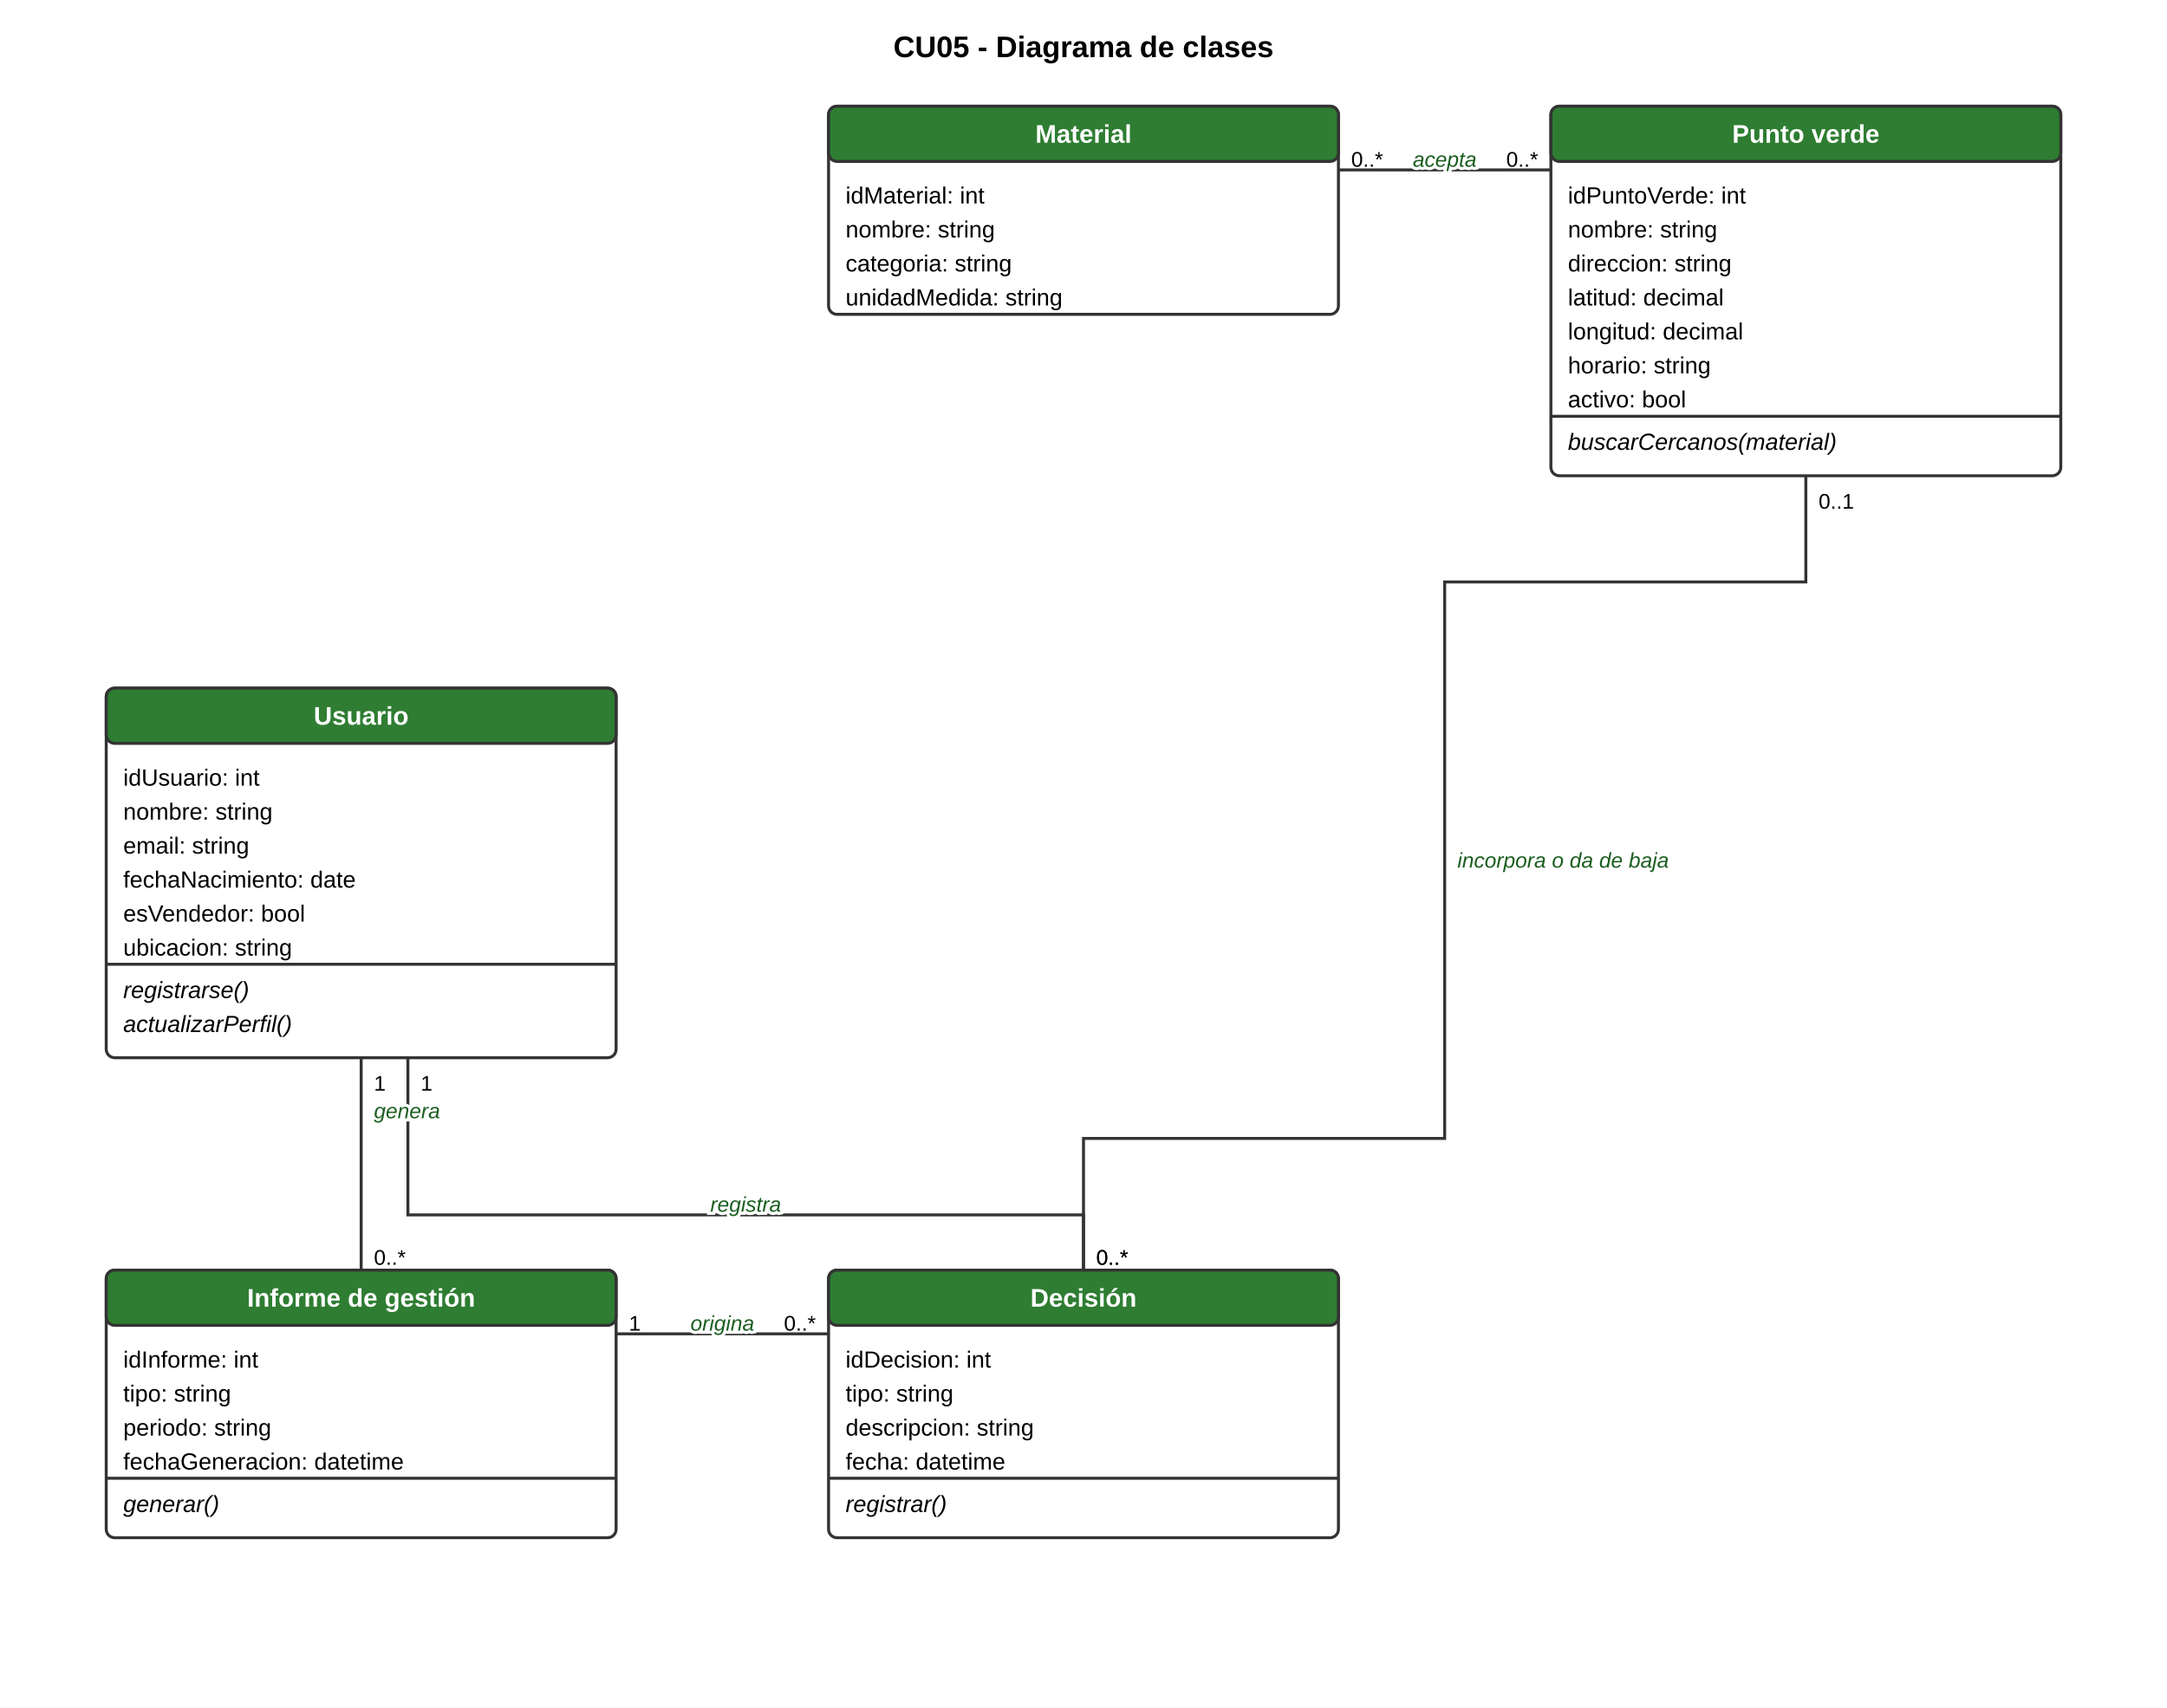
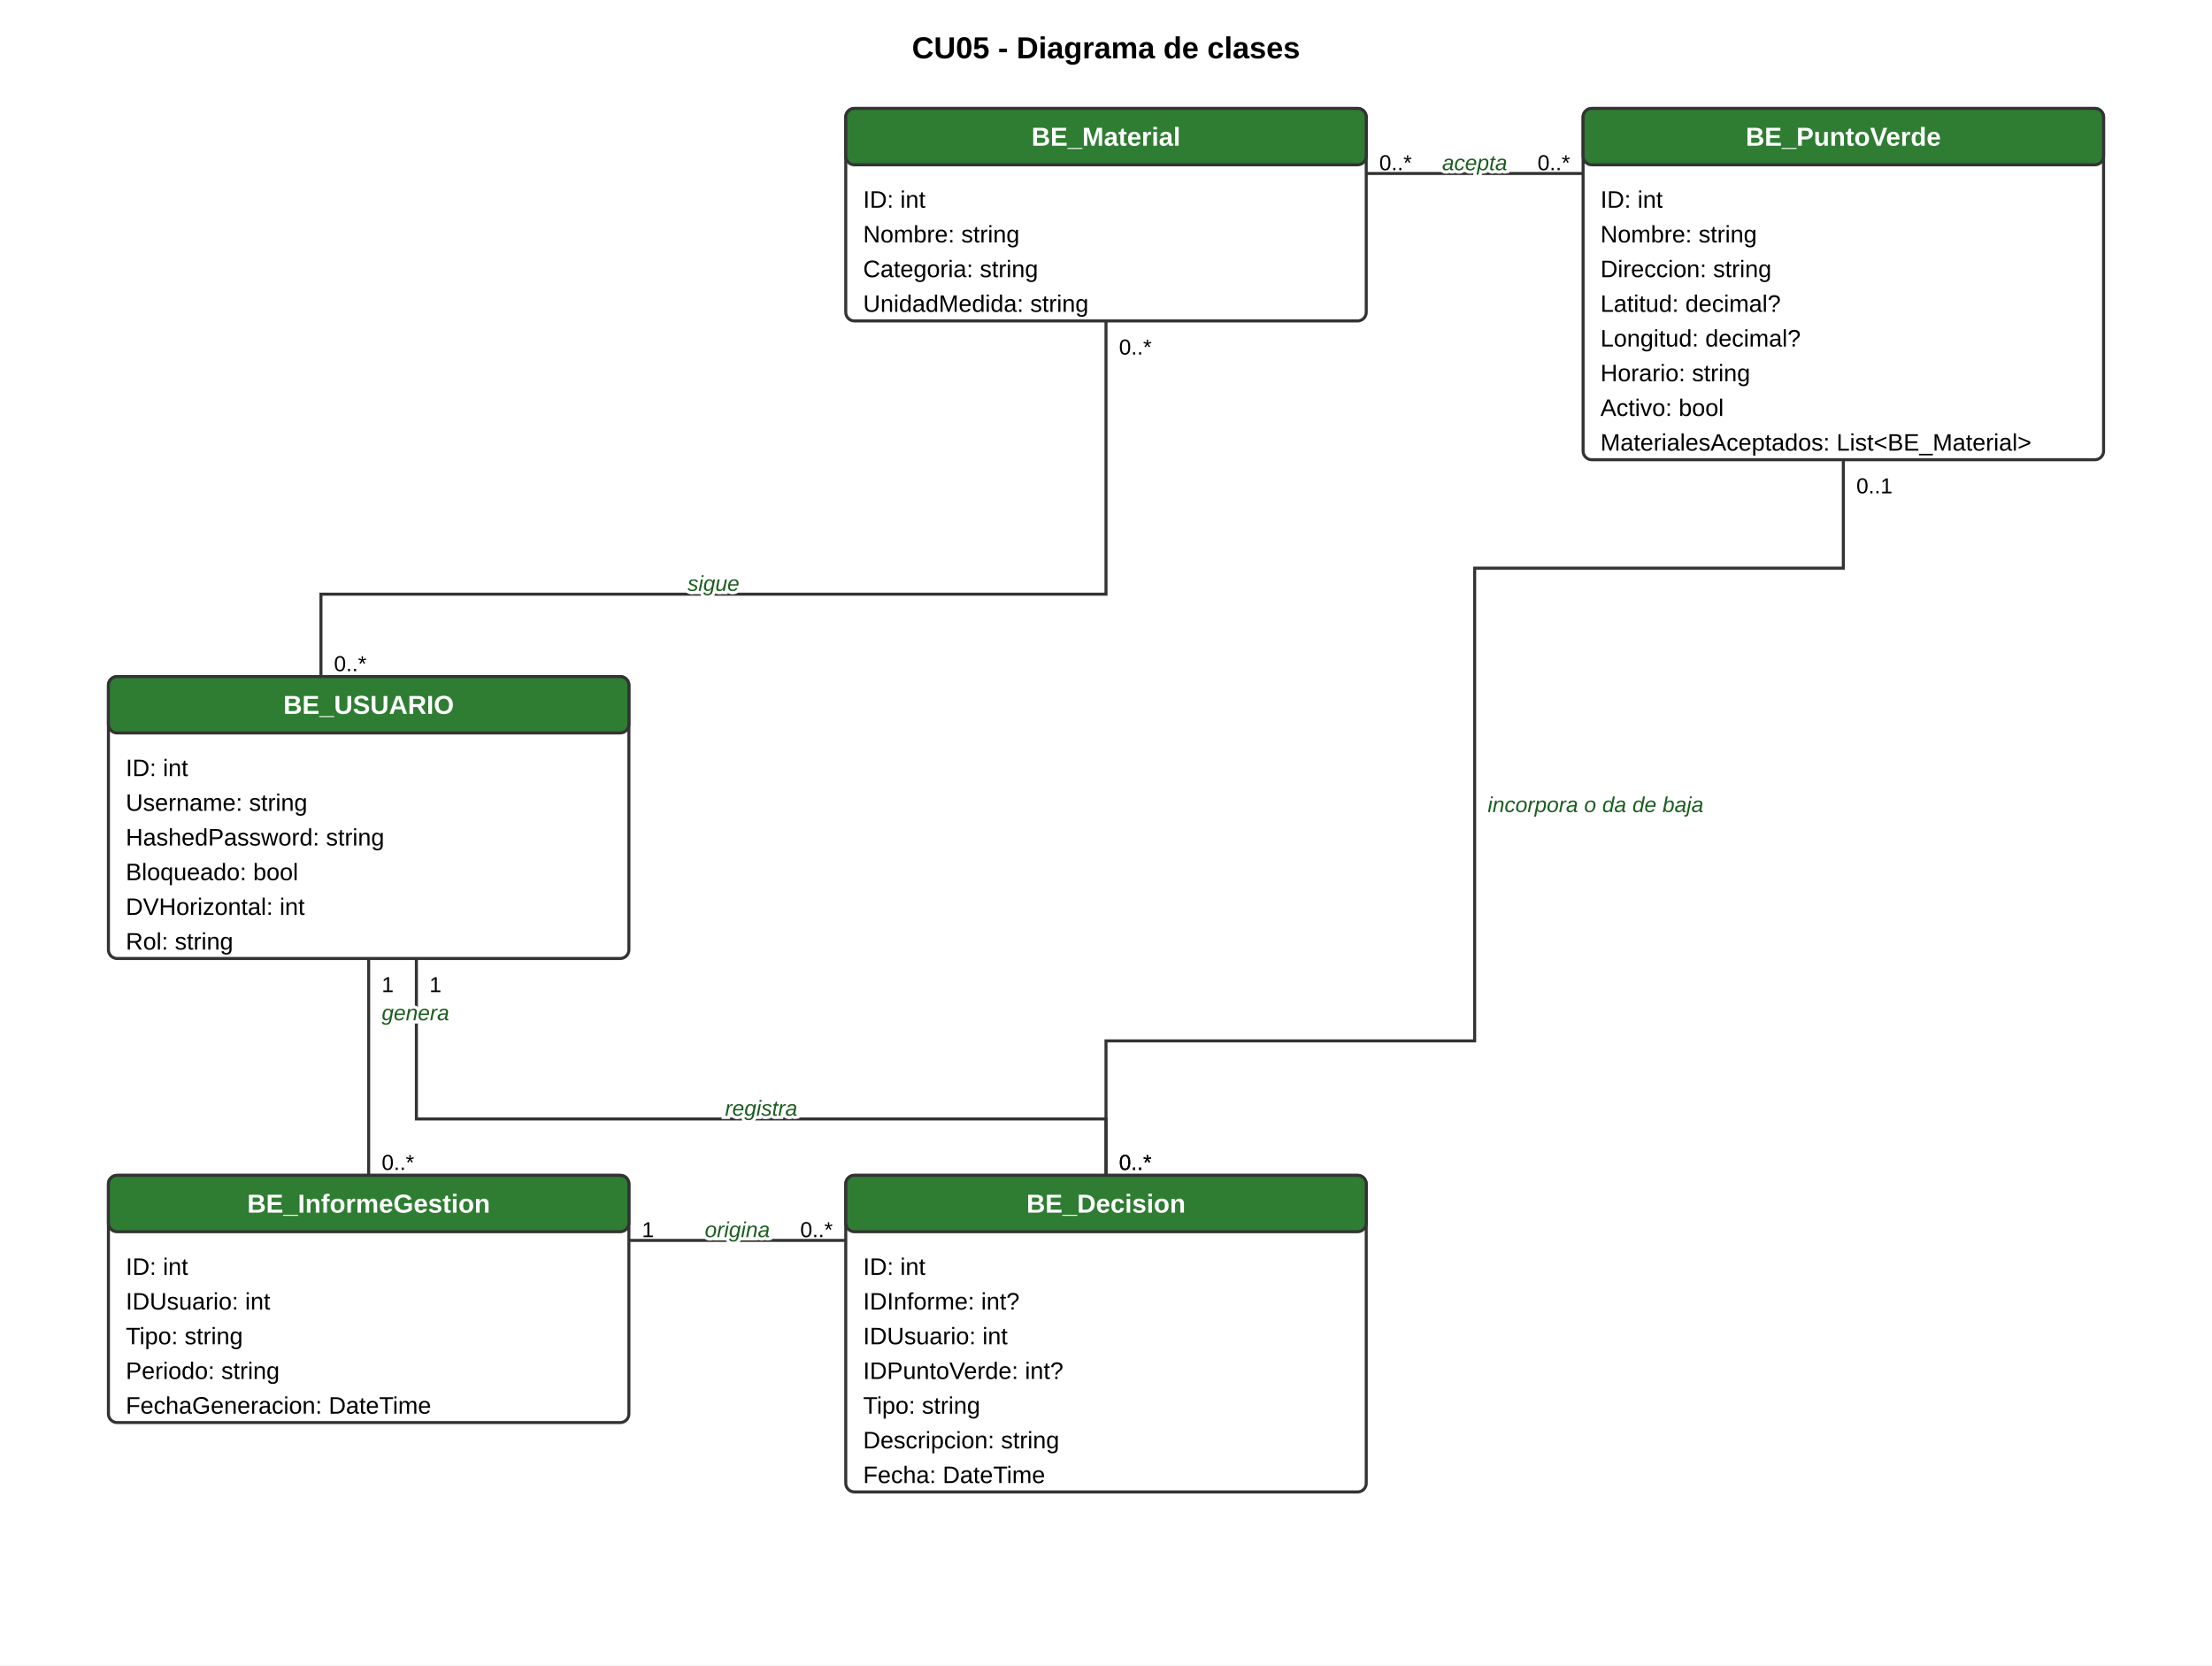
- <svg xmlns="http://www.w3.org/2000/svg" width="1020" height="804" viewBox="0 0 1020 804">
+ <svg xmlns="http://www.w3.org/2000/svg" width="1020" height="768" viewBox="0 0 1020 768">
  <defs>
    <marker id="ah" markerWidth="10" markerHeight="8" refX="9" refY="4" orient="auto">
      <path d="M0,0 L10,4 L0,8 z" fill="#333333" />
    </marker>
  </defs>
-   <rect width="1020" height="804" fill="#ffffff" />
+   <rect width="1020" height="768" fill="#ffffff" />
  <text x="510.0" y="26.9" text-anchor="middle" font-size="14" font-weight="bold" fill="#000000" font-family="Arial, Helvetica, sans-serif">CU05 - Diagrama de clases</text>
  <polyline points="730.0,80.0 630.0,80.0" fill="none" stroke="#333333" stroke-width="1.4" />
-   <polyline points="170.0,498.0 170.0,548.0 170.0,548.0 170.0,598.0" fill="none" stroke="#333333" stroke-width="1.4" />
-   <polyline points="290.0,628.0 390.0,628.0" fill="none" stroke="#333333" stroke-width="1.4" />
-   <polyline points="510.0,598.0 510.0,536.0 680.0,536.0 680.0,274.0 850.0,274.0 850.0,224.0" fill="none" stroke="#333333" stroke-width="1.4" />
-   <polyline points="192.0,498.0 192.0,572.0 510.0,572.0 510.0,598.0" fill="none" stroke="#333333" stroke-width="1.4" />
-   <rect x="50.0" y="324.0" width="240.0" height="174.0" rx="4" fill="#ffffff" stroke="#333333" stroke-width="1.4" />
-   <rect x="50.0" y="324.0" width="240.0" height="26.0" rx="4" fill="#2e7d32" stroke="#333333" stroke-width="1.4" />
-   <text x="170.0" y="341.2" text-anchor="middle" font-size="12" font-weight="bold" fill="#ffffff" font-family="Arial, Helvetica, sans-serif">Usuario</text>
-   <text x="58.0" y="369.9" text-anchor="start" font-size="11" font-weight="normal" fill="#000000" font-family="Arial, Helvetica, sans-serif">idUsuario: int</text>
-   <text x="58.0" y="385.9" text-anchor="start" font-size="11" font-weight="normal" fill="#000000" font-family="Arial, Helvetica, sans-serif">nombre: string</text>
-   <text x="58.0" y="401.9" text-anchor="start" font-size="11" font-weight="normal" fill="#000000" font-family="Arial, Helvetica, sans-serif">email: string</text>
-   <text x="58.0" y="417.9" text-anchor="start" font-size="11" font-weight="normal" fill="#000000" font-family="Arial, Helvetica, sans-serif">fechaNacimiento: date</text>
-   <text x="58.0" y="433.9" text-anchor="start" font-size="11" font-weight="normal" fill="#000000" font-family="Arial, Helvetica, sans-serif">esVendedor: bool</text>
-   <text x="58.0" y="449.9" text-anchor="start" font-size="11" font-weight="normal" fill="#000000" font-family="Arial, Helvetica, sans-serif">ubicacion: string</text>
-   <polyline points="50.0,454.0 290.0,454.0" fill="none" stroke="#333333" stroke-width="1.4" />
-   <text x="58.0" y="469.9" text-anchor="start" font-size="11" font-weight="normal" fill="#000000" font-family="Arial, Helvetica, sans-serif" font-style="italic">registrarse()</text>
-   <text x="58.0" y="485.9" text-anchor="start" font-size="11" font-weight="normal" fill="#000000" font-family="Arial, Helvetica, sans-serif" font-style="italic">actualizarPerfil()</text>
-   <rect x="50.0" y="598.0" width="240.0" height="126.0" rx="4" fill="#ffffff" stroke="#333333" stroke-width="1.4" />
-   <rect x="50.0" y="598.0" width="240.0" height="26.0" rx="4" fill="#2e7d32" stroke="#333333" stroke-width="1.4" />
-   <text x="170.0" y="615.2" text-anchor="middle" font-size="12" font-weight="bold" fill="#ffffff" font-family="Arial, Helvetica, sans-serif">Informe de gestión</text>
-   <text x="58.0" y="643.9" text-anchor="start" font-size="11" font-weight="normal" fill="#000000" font-family="Arial, Helvetica, sans-serif">idInforme: int</text>
-   <text x="58.0" y="659.9" text-anchor="start" font-size="11" font-weight="normal" fill="#000000" font-family="Arial, Helvetica, sans-serif">tipo: string</text>
-   <text x="58.0" y="675.9" text-anchor="start" font-size="11" font-weight="normal" fill="#000000" font-family="Arial, Helvetica, sans-serif">periodo: string</text>
-   <text x="58.0" y="691.9" text-anchor="start" font-size="11" font-weight="normal" fill="#000000" font-family="Arial, Helvetica, sans-serif">fechaGeneracion: datetime</text>
-   <polyline points="50.0,696.0 290.0,696.0" fill="none" stroke="#333333" stroke-width="1.4" />
-   <text x="58.0" y="711.9" text-anchor="start" font-size="11" font-weight="normal" fill="#000000" font-family="Arial, Helvetica, sans-serif" font-style="italic">generar()</text>
-   <rect x="390.0" y="598.0" width="240.0" height="126.0" rx="4" fill="#ffffff" stroke="#333333" stroke-width="1.4" />
-   <rect x="390.0" y="598.0" width="240.0" height="26.0" rx="4" fill="#2e7d32" stroke="#333333" stroke-width="1.4" />
-   <text x="510.0" y="615.2" text-anchor="middle" font-size="12" font-weight="bold" fill="#ffffff" font-family="Arial, Helvetica, sans-serif">Decisión</text>
-   <text x="398.0" y="643.9" text-anchor="start" font-size="11" font-weight="normal" fill="#000000" font-family="Arial, Helvetica, sans-serif">idDecision: int</text>
-   <text x="398.0" y="659.9" text-anchor="start" font-size="11" font-weight="normal" fill="#000000" font-family="Arial, Helvetica, sans-serif">tipo: string</text>
-   <text x="398.0" y="675.9" text-anchor="start" font-size="11" font-weight="normal" fill="#000000" font-family="Arial, Helvetica, sans-serif">descripcion: string</text>
-   <text x="398.0" y="691.9" text-anchor="start" font-size="11" font-weight="normal" fill="#000000" font-family="Arial, Helvetica, sans-serif">fecha: datetime</text>
-   <polyline points="390.0,696.0 630.0,696.0" fill="none" stroke="#333333" stroke-width="1.4" />
-   <text x="398.0" y="711.9" text-anchor="start" font-size="11" font-weight="normal" fill="#000000" font-family="Arial, Helvetica, sans-serif" font-style="italic">registrar()</text>
-   <rect x="730.0" y="50.0" width="240.0" height="174.0" rx="4" fill="#ffffff" stroke="#333333" stroke-width="1.4" />
+   <polyline points="170.0,442.0 170.0,492.0 170.0,492.0 170.0,542.0" fill="none" stroke="#333333" stroke-width="1.4" />
+   <polyline points="290.0,572.0 390.0,572.0" fill="none" stroke="#333333" stroke-width="1.4" />
+   <polyline points="510.0,542.0 510.0,480.0 680.0,480.0 680.0,262.0 850.0,262.0 850.0,212.0" fill="none" stroke="#333333" stroke-width="1.4" />
+   <polyline points="192.0,442.0 192.0,516.0 510.0,516.0 510.0,542.0" fill="none" stroke="#333333" stroke-width="1.4" />
+   <polyline points="148.0,312.0 148.0,274.0 510.0,274.0 510.0,148.0" fill="none" stroke="#333333" stroke-width="1.4" />
+   <rect x="50.0" y="312.0" width="240.0" height="130.0" rx="4" fill="#ffffff" stroke="#333333" stroke-width="1.4" />
+   <rect x="50.0" y="312.0" width="240.0" height="26.0" rx="4" fill="#2e7d32" stroke="#333333" stroke-width="1.4" />
+   <text x="170.0" y="329.2" text-anchor="middle" font-size="12" font-weight="bold" fill="#ffffff" font-family="Arial, Helvetica, sans-serif">BE_USUARIO</text>
+   <text x="58.0" y="357.9" text-anchor="start" font-size="11" font-weight="normal" fill="#000000" font-family="Arial, Helvetica, sans-serif">ID: int</text>
+   <text x="58.0" y="373.9" text-anchor="start" font-size="11" font-weight="normal" fill="#000000" font-family="Arial, Helvetica, sans-serif">Username: string</text>
+   <text x="58.0" y="389.9" text-anchor="start" font-size="11" font-weight="normal" fill="#000000" font-family="Arial, Helvetica, sans-serif">HashedPassword: string</text>
+   <text x="58.0" y="405.9" text-anchor="start" font-size="11" font-weight="normal" fill="#000000" font-family="Arial, Helvetica, sans-serif">Bloqueado: bool</text>
+   <text x="58.0" y="421.9" text-anchor="start" font-size="11" font-weight="normal" fill="#000000" font-family="Arial, Helvetica, sans-serif">DVHorizontal: int</text>
+   <text x="58.0" y="437.9" text-anchor="start" font-size="11" font-weight="normal" fill="#000000" font-family="Arial, Helvetica, sans-serif">Rol: string</text>
+   <rect x="730.0" y="50.0" width="240.0" height="162.0" rx="4" fill="#ffffff" stroke="#333333" stroke-width="1.4" />
  <rect x="730.0" y="50.0" width="240.0" height="26.0" rx="4" fill="#2e7d32" stroke="#333333" stroke-width="1.4" />
-   <text x="850.0" y="67.2" text-anchor="middle" font-size="12" font-weight="bold" fill="#ffffff" font-family="Arial, Helvetica, sans-serif">Punto verde</text>
-   <text x="738.0" y="95.8" text-anchor="start" font-size="11" font-weight="normal" fill="#000000" font-family="Arial, Helvetica, sans-serif">idPuntoVerde: int</text>
-   <text x="738.0" y="111.8" text-anchor="start" font-size="11" font-weight="normal" fill="#000000" font-family="Arial, Helvetica, sans-serif">nombre: string</text>
-   <text x="738.0" y="127.8" text-anchor="start" font-size="11" font-weight="normal" fill="#000000" font-family="Arial, Helvetica, sans-serif">direccion: string</text>
-   <text x="738.0" y="143.8" text-anchor="start" font-size="11" font-weight="normal" fill="#000000" font-family="Arial, Helvetica, sans-serif">latitud: decimal</text>
-   <text x="738.0" y="159.8" text-anchor="start" font-size="11" font-weight="normal" fill="#000000" font-family="Arial, Helvetica, sans-serif">longitud: decimal</text>
-   <text x="738.0" y="175.8" text-anchor="start" font-size="11" font-weight="normal" fill="#000000" font-family="Arial, Helvetica, sans-serif">horario: string</text>
-   <text x="738.0" y="191.8" text-anchor="start" font-size="11" font-weight="normal" fill="#000000" font-family="Arial, Helvetica, sans-serif">activo: bool</text>
-   <polyline points="730.0,196.0 970.0,196.0" fill="none" stroke="#333333" stroke-width="1.4" />
-   <text x="738.0" y="211.8" text-anchor="start" font-size="11" font-weight="normal" fill="#000000" font-family="Arial, Helvetica, sans-serif" font-style="italic">buscarCercanos(material)</text>
+   <text x="850.0" y="67.2" text-anchor="middle" font-size="12" font-weight="bold" fill="#ffffff" font-family="Arial, Helvetica, sans-serif">BE_PuntoVerde</text>
+   <text x="738.0" y="95.8" text-anchor="start" font-size="11" font-weight="normal" fill="#000000" font-family="Arial, Helvetica, sans-serif">ID: int</text>
+   <text x="738.0" y="111.8" text-anchor="start" font-size="11" font-weight="normal" fill="#000000" font-family="Arial, Helvetica, sans-serif">Nombre: string</text>
+   <text x="738.0" y="127.8" text-anchor="start" font-size="11" font-weight="normal" fill="#000000" font-family="Arial, Helvetica, sans-serif">Direccion: string</text>
+   <text x="738.0" y="143.8" text-anchor="start" font-size="11" font-weight="normal" fill="#000000" font-family="Arial, Helvetica, sans-serif">Latitud: decimal?</text>
+   <text x="738.0" y="159.8" text-anchor="start" font-size="11" font-weight="normal" fill="#000000" font-family="Arial, Helvetica, sans-serif">Longitud: decimal?</text>
+   <text x="738.0" y="175.8" text-anchor="start" font-size="11" font-weight="normal" fill="#000000" font-family="Arial, Helvetica, sans-serif">Horario: string</text>
+   <text x="738.0" y="191.8" text-anchor="start" font-size="11" font-weight="normal" fill="#000000" font-family="Arial, Helvetica, sans-serif">Activo: bool</text>
+   <text x="738.0" y="207.8" text-anchor="start" font-size="11" font-weight="normal" fill="#000000" font-family="Arial, Helvetica, sans-serif">MaterialesAceptados: List&lt;BE_Material&gt;</text>
  <rect x="390.0" y="50.0" width="240.0" height="98.0" rx="4" fill="#ffffff" stroke="#333333" stroke-width="1.4" />
  <rect x="390.0" y="50.0" width="240.0" height="26.0" rx="4" fill="#2e7d32" stroke="#333333" stroke-width="1.4" />
-   <text x="510.0" y="67.2" text-anchor="middle" font-size="12" font-weight="bold" fill="#ffffff" font-family="Arial, Helvetica, sans-serif">Material</text>
-   <text x="398.0" y="95.8" text-anchor="start" font-size="11" font-weight="normal" fill="#000000" font-family="Arial, Helvetica, sans-serif">idMaterial: int</text>
-   <text x="398.0" y="111.8" text-anchor="start" font-size="11" font-weight="normal" fill="#000000" font-family="Arial, Helvetica, sans-serif">nombre: string</text>
-   <text x="398.0" y="127.8" text-anchor="start" font-size="11" font-weight="normal" fill="#000000" font-family="Arial, Helvetica, sans-serif">categoria: string</text>
-   <text x="398.0" y="143.8" text-anchor="start" font-size="11" font-weight="normal" fill="#000000" font-family="Arial, Helvetica, sans-serif">unidadMedida: string</text>
+   <text x="510.0" y="67.2" text-anchor="middle" font-size="12" font-weight="bold" fill="#ffffff" font-family="Arial, Helvetica, sans-serif">BE_Material</text>
+   <text x="398.0" y="95.8" text-anchor="start" font-size="11" font-weight="normal" fill="#000000" font-family="Arial, Helvetica, sans-serif">ID: int</text>
+   <text x="398.0" y="111.8" text-anchor="start" font-size="11" font-weight="normal" fill="#000000" font-family="Arial, Helvetica, sans-serif">Nombre: string</text>
+   <text x="398.0" y="127.8" text-anchor="start" font-size="11" font-weight="normal" fill="#000000" font-family="Arial, Helvetica, sans-serif">Categoria: string</text>
+   <text x="398.0" y="143.8" text-anchor="start" font-size="11" font-weight="normal" fill="#000000" font-family="Arial, Helvetica, sans-serif">UnidadMedida: string</text>
+   <rect x="390.0" y="542.0" width="240.0" height="146.0" rx="4" fill="#ffffff" stroke="#333333" stroke-width="1.4" />
+   <rect x="390.0" y="542.0" width="240.0" height="26.0" rx="4" fill="#2e7d32" stroke="#333333" stroke-width="1.4" />
+   <text x="510.0" y="559.2" text-anchor="middle" font-size="12" font-weight="bold" fill="#ffffff" font-family="Arial, Helvetica, sans-serif">BE_Decision</text>
+   <text x="398.0" y="587.9" text-anchor="start" font-size="11" font-weight="normal" fill="#000000" font-family="Arial, Helvetica, sans-serif">ID: int</text>
+   <text x="398.0" y="603.9" text-anchor="start" font-size="11" font-weight="normal" fill="#000000" font-family="Arial, Helvetica, sans-serif">IDInforme: int?</text>
+   <text x="398.0" y="619.9" text-anchor="start" font-size="11" font-weight="normal" fill="#000000" font-family="Arial, Helvetica, sans-serif">IDUsuario: int</text>
+   <text x="398.0" y="635.9" text-anchor="start" font-size="11" font-weight="normal" fill="#000000" font-family="Arial, Helvetica, sans-serif">IDPuntoVerde: int?</text>
+   <text x="398.0" y="651.9" text-anchor="start" font-size="11" font-weight="normal" fill="#000000" font-family="Arial, Helvetica, sans-serif">Tipo: string</text>
+   <text x="398.0" y="667.9" text-anchor="start" font-size="11" font-weight="normal" fill="#000000" font-family="Arial, Helvetica, sans-serif">Descripcion: string</text>
+   <text x="398.0" y="683.9" text-anchor="start" font-size="11" font-weight="normal" fill="#000000" font-family="Arial, Helvetica, sans-serif">Fecha: DateTime</text>
+   <rect x="50.0" y="542.0" width="240.0" height="114.0" rx="4" fill="#ffffff" stroke="#333333" stroke-width="1.4" />
+   <rect x="50.0" y="542.0" width="240.0" height="26.0" rx="4" fill="#2e7d32" stroke="#333333" stroke-width="1.4" />
+   <text x="170.0" y="559.2" text-anchor="middle" font-size="12" font-weight="bold" fill="#ffffff" font-family="Arial, Helvetica, sans-serif">BE_InformeGestion</text>
+   <text x="58.0" y="587.9" text-anchor="start" font-size="11" font-weight="normal" fill="#000000" font-family="Arial, Helvetica, sans-serif">ID: int</text>
+   <text x="58.0" y="603.9" text-anchor="start" font-size="11" font-weight="normal" fill="#000000" font-family="Arial, Helvetica, sans-serif">IDUsuario: int</text>
+   <text x="58.0" y="619.9" text-anchor="start" font-size="11" font-weight="normal" fill="#000000" font-family="Arial, Helvetica, sans-serif">Tipo: string</text>
+   <text x="58.0" y="635.9" text-anchor="start" font-size="11" font-weight="normal" fill="#000000" font-family="Arial, Helvetica, sans-serif">Periodo: string</text>
+   <text x="58.0" y="651.9" text-anchor="start" font-size="11" font-weight="normal" fill="#000000" font-family="Arial, Helvetica, sans-serif">FechaGeneracion: DateTime</text>
  <text x="724.0" y="78.5" text-anchor="end" font-size="10" font-weight="normal" fill="#000000" font-family="Arial, Helvetica, sans-serif">0..*</text>
  <text x="636.0" y="78.5" text-anchor="start" font-size="10" font-weight="normal" fill="#000000" font-family="Arial, Helvetica, sans-serif">0..*</text>
  <text x="680.0" y="78.5" text-anchor="middle" font-size="10" font-weight="normal" fill="#1b5e20" font-family="Arial, Helvetica, sans-serif" font-style="italic" paint-order="stroke" stroke="#ffffff" stroke-width="3">acepta</text>
-   <text x="176.0" y="513.5" text-anchor="start" font-size="10" font-weight="normal" fill="#000000" font-family="Arial, Helvetica, sans-serif">1</text>
-   <text x="176.0" y="595.5" text-anchor="start" font-size="10" font-weight="normal" fill="#000000" font-family="Arial, Helvetica, sans-serif">0..*</text>
-   <text x="176.0" y="526.5" text-anchor="start" font-size="10" font-weight="normal" fill="#1b5e20" font-family="Arial, Helvetica, sans-serif" font-style="italic" paint-order="stroke" stroke="#ffffff" stroke-width="3">genera</text>
-   <text x="296.0" y="626.5" text-anchor="start" font-size="10" font-weight="normal" fill="#000000" font-family="Arial, Helvetica, sans-serif">1</text>
-   <text x="384.0" y="626.5" text-anchor="end" font-size="10" font-weight="normal" fill="#000000" font-family="Arial, Helvetica, sans-serif">0..*</text>
-   <text x="340.0" y="626.5" text-anchor="middle" font-size="10" font-weight="normal" fill="#1b5e20" font-family="Arial, Helvetica, sans-serif" font-style="italic" paint-order="stroke" stroke="#ffffff" stroke-width="3">origina</text>
-   <text x="516.0" y="595.5" text-anchor="start" font-size="10" font-weight="normal" fill="#000000" font-family="Arial, Helvetica, sans-serif">0..*</text>
-   <text x="856.0" y="239.5" text-anchor="start" font-size="10" font-weight="normal" fill="#000000" font-family="Arial, Helvetica, sans-serif">0..1</text>
-   <text x="686.0" y="408.5" text-anchor="start" font-size="10" font-weight="normal" fill="#1b5e20" font-family="Arial, Helvetica, sans-serif" font-style="italic" paint-order="stroke" stroke="#ffffff" stroke-width="3">incorpora o da de baja</text>
-   <text x="198.0" y="513.5" text-anchor="start" font-size="10" font-weight="normal" fill="#000000" font-family="Arial, Helvetica, sans-serif">1</text>
-   <text x="516.0" y="595.5" text-anchor="start" font-size="10" font-weight="normal" fill="#000000" font-family="Arial, Helvetica, sans-serif">0..*</text>
-   <text x="351.0" y="570.5" text-anchor="middle" font-size="10" font-weight="normal" fill="#1b5e20" font-family="Arial, Helvetica, sans-serif" font-style="italic" paint-order="stroke" stroke="#ffffff" stroke-width="3">registra</text>
+   <text x="176.0" y="457.5" text-anchor="start" font-size="10" font-weight="normal" fill="#000000" font-family="Arial, Helvetica, sans-serif">1</text>
+   <text x="176.0" y="539.5" text-anchor="start" font-size="10" font-weight="normal" fill="#000000" font-family="Arial, Helvetica, sans-serif">0..*</text>
+   <text x="176.0" y="470.5" text-anchor="start" font-size="10" font-weight="normal" fill="#1b5e20" font-family="Arial, Helvetica, sans-serif" font-style="italic" paint-order="stroke" stroke="#ffffff" stroke-width="3">genera</text>
+   <text x="296.0" y="570.5" text-anchor="start" font-size="10" font-weight="normal" fill="#000000" font-family="Arial, Helvetica, sans-serif">1</text>
+   <text x="384.0" y="570.5" text-anchor="end" font-size="10" font-weight="normal" fill="#000000" font-family="Arial, Helvetica, sans-serif">0..*</text>
+   <text x="340.0" y="570.5" text-anchor="middle" font-size="10" font-weight="normal" fill="#1b5e20" font-family="Arial, Helvetica, sans-serif" font-style="italic" paint-order="stroke" stroke="#ffffff" stroke-width="3">origina</text>
+   <text x="516.0" y="539.5" text-anchor="start" font-size="10" font-weight="normal" fill="#000000" font-family="Arial, Helvetica, sans-serif">0..*</text>
+   <text x="856.0" y="227.5" text-anchor="start" font-size="10" font-weight="normal" fill="#000000" font-family="Arial, Helvetica, sans-serif">0..1</text>
+   <text x="686.0" y="374.5" text-anchor="start" font-size="10" font-weight="normal" fill="#1b5e20" font-family="Arial, Helvetica, sans-serif" font-style="italic" paint-order="stroke" stroke="#ffffff" stroke-width="3">incorpora o da de baja</text>
+   <text x="198.0" y="457.5" text-anchor="start" font-size="10" font-weight="normal" fill="#000000" font-family="Arial, Helvetica, sans-serif">1</text>
+   <text x="516.0" y="539.5" text-anchor="start" font-size="10" font-weight="normal" fill="#000000" font-family="Arial, Helvetica, sans-serif">0..*</text>
+   <text x="351.0" y="514.5" text-anchor="middle" font-size="10" font-weight="normal" fill="#1b5e20" font-family="Arial, Helvetica, sans-serif" font-style="italic" paint-order="stroke" stroke="#ffffff" stroke-width="3">registra</text>
+   <text x="154.0" y="309.5" text-anchor="start" font-size="10" font-weight="normal" fill="#000000" font-family="Arial, Helvetica, sans-serif">0..*</text>
+   <text x="516.0" y="163.5" text-anchor="start" font-size="10" font-weight="normal" fill="#000000" font-family="Arial, Helvetica, sans-serif">0..*</text>
+   <text x="329.0" y="272.5" text-anchor="middle" font-size="10" font-weight="normal" fill="#1b5e20" font-family="Arial, Helvetica, sans-serif" font-style="italic" paint-order="stroke" stroke="#ffffff" stroke-width="3">sigue</text>
</svg>
